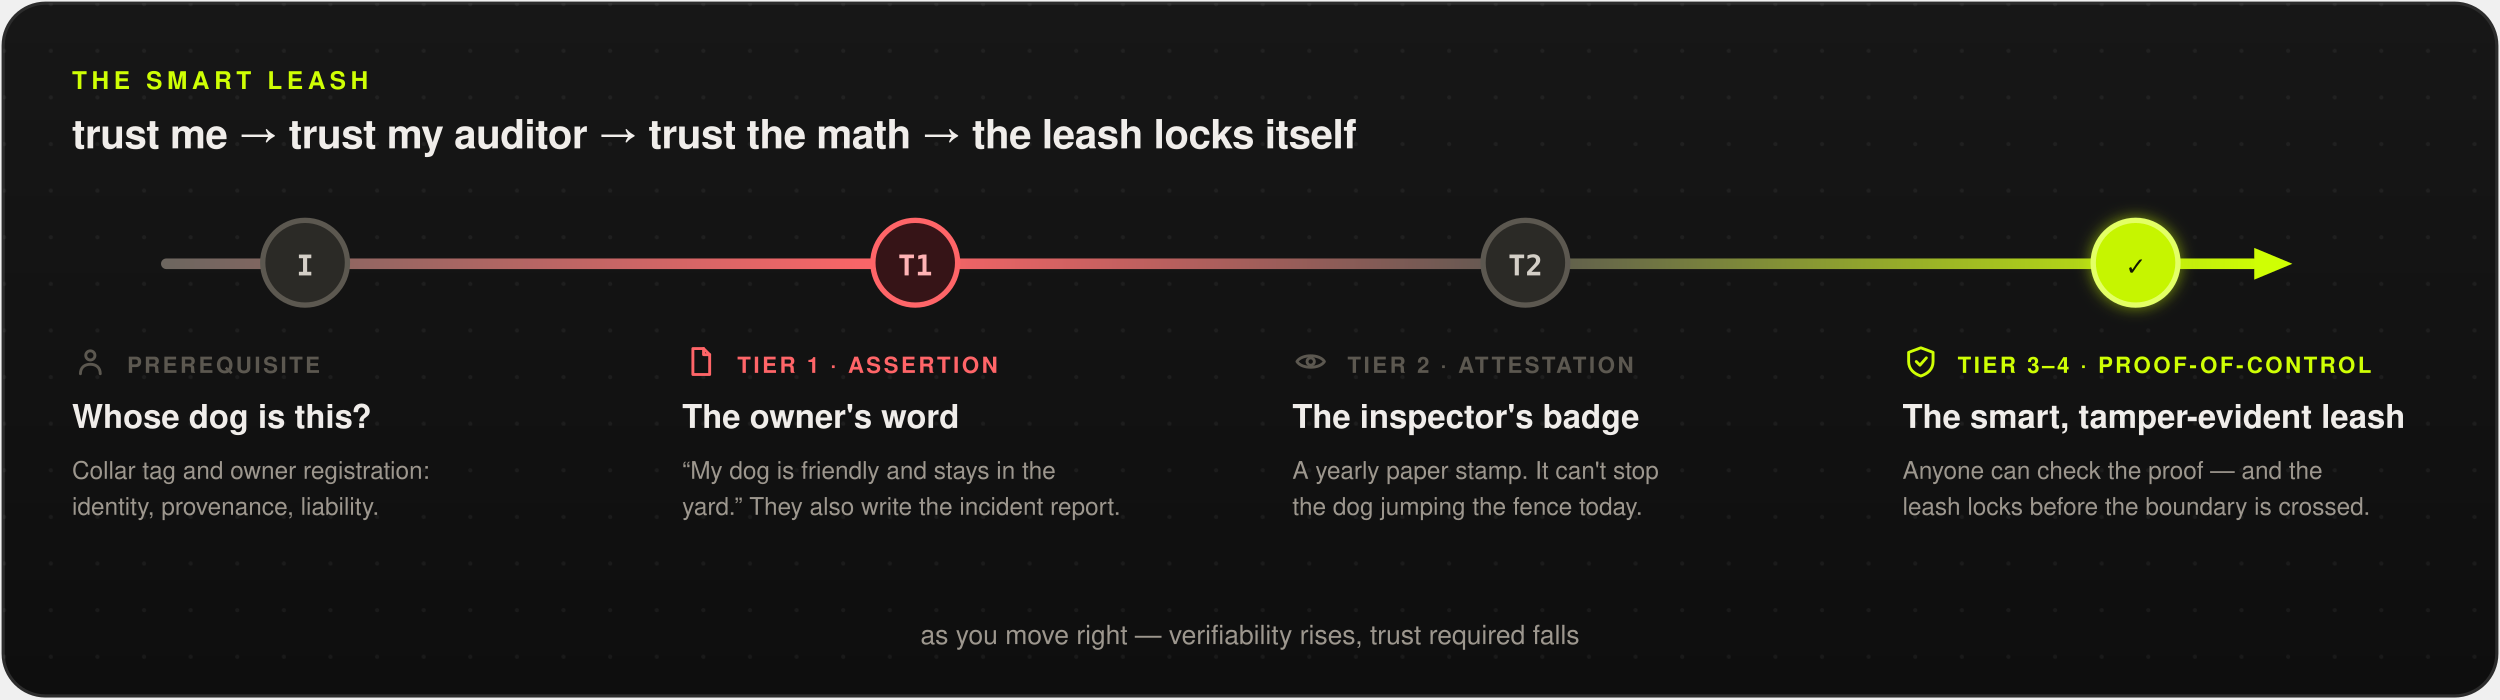
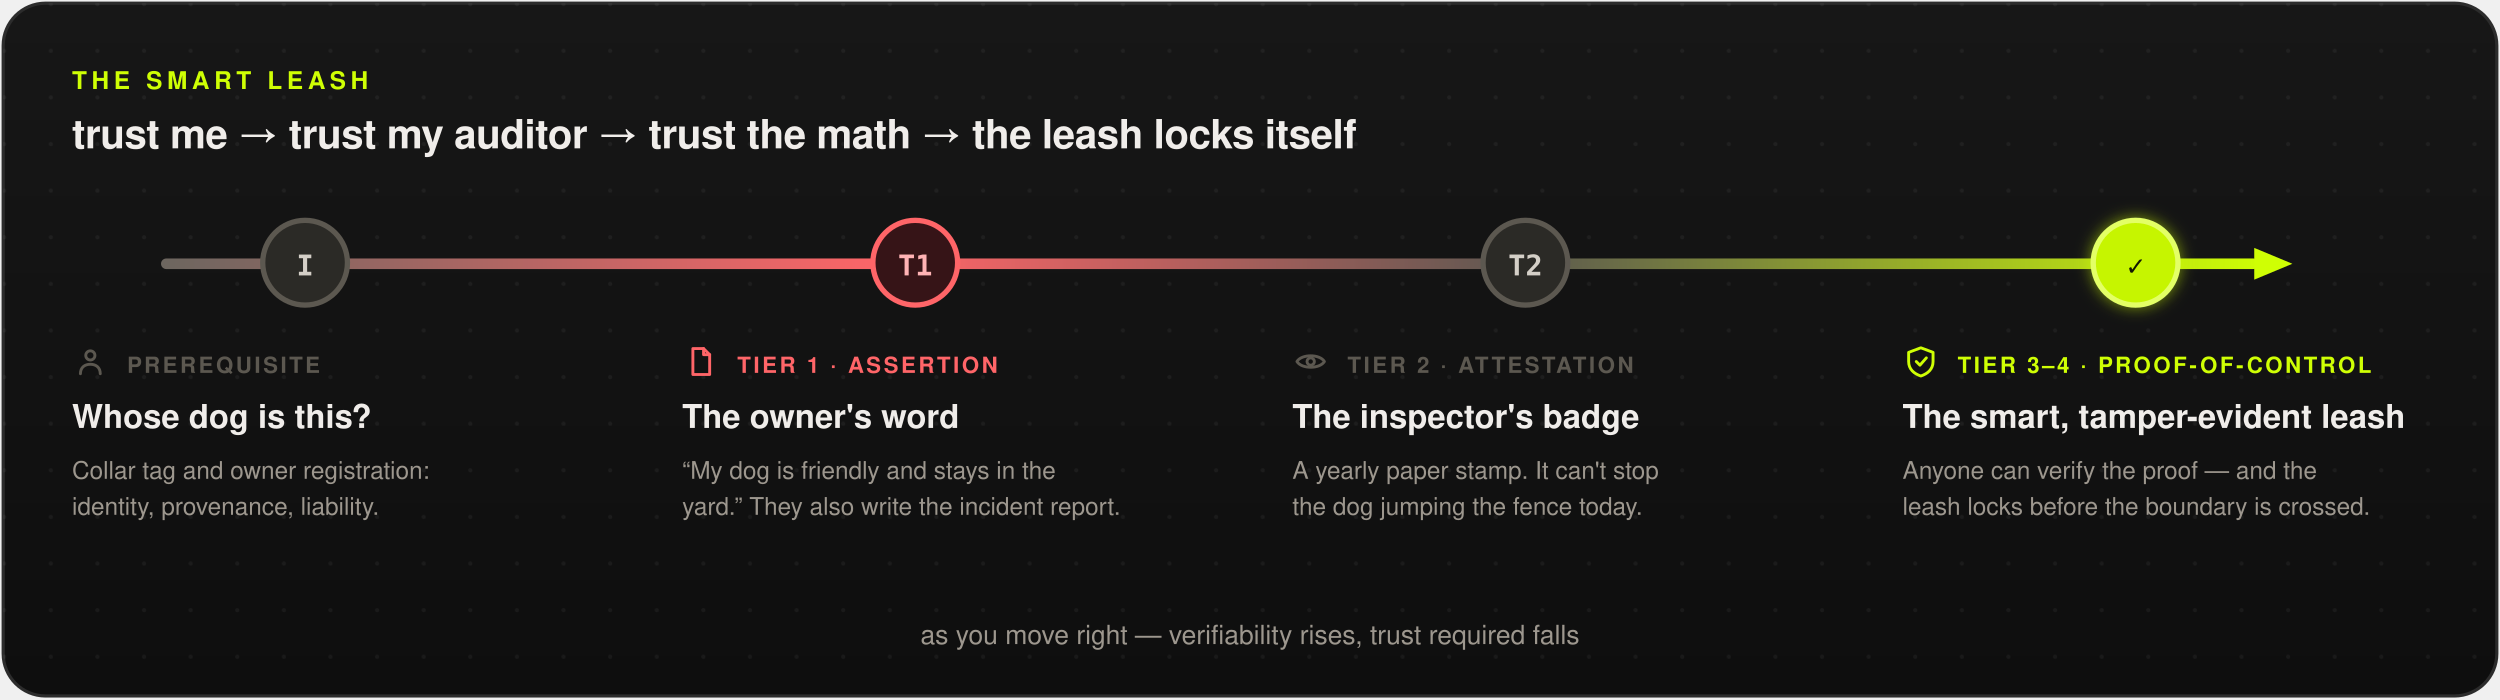
<svg xmlns="http://www.w3.org/2000/svg" width="1180" height="330" viewBox="0 0 1180 330" font-family="Montserrat,'Source Sans 3',-apple-system,'Segoe UI',Helvetica,Arial,sans-serif">
  <defs>
    <linearGradient id="gPanel" x1="0" y1="0" x2="0" y2="1">
      <stop offset="0" stop-color="#171717" />
      <stop offset="1" stop-color="#0e0e0e" />
    </linearGradient>
    <linearGradient id="gCard" x1="0" y1="0" x2="0" y2="1">
      <stop offset="0" stop-color="#242424" />
      <stop offset="1" stop-color="#1b1b1b" />
    </linearGradient>
    <linearGradient id="gWarm" x1="0" y1="0" x2="0" y2="1">
      <stop offset="0" stop-color="#2b2a26" />
      <stop offset="1" stop-color="#22211e" />
    </linearGradient>
    <linearGradient id="gLime" x1="0" y1="0" x2="0" y2="1">
      <stop offset="0" stop-color="#e3ff66" />
      <stop offset="1" stop-color="#c6f500" />
    </linearGradient>
    <linearGradient id="gTint" x1="0" y1="0" x2="0" y2="1">
      <stop offset="0" stop-color="#2a3608" />
      <stop offset="1" stop-color="#1e2704" />
    </linearGradient>
    <linearGradient id="gRed" x1="0" y1="0" x2="0" y2="1">
      <stop offset="0" stop-color="#361417" />
      <stop offset="1" stop-color="#280f12" />
    </linearGradient>
    <linearGradient id="gInk" x1="0" y1="0" x2="0" y2="1">
      <stop offset="0" stop-color="#e3ff66" />
      <stop offset="1" stop-color="#cfff04" />
    </linearGradient>
    <linearGradient id="gGate" x1="0" y1="0" x2="0" y2="1">
      <stop offset="0" stop-color="#222222" />
      <stop offset="1" stop-color="#151515" />
    </linearGradient>
    <filter id="fShadow" x="-30%" y="-30%" width="160%" height="170%">
      <feDropShadow dx="0" dy="2.5" stdDeviation="4" flood-color="#000000" flood-opacity="0.55" />
    </filter>
    <filter id="fGlow" x="-60%" y="-60%" width="220%" height="220%">
      <feDropShadow dx="0" dy="0" stdDeviation="3.5" flood-color="#cfff04" flood-opacity="0.55" />
    </filter>
    <pattern id="pGrid" width="22" height="22" patternUnits="userSpaceOnUse">
      <circle cx="2" cy="2" r="1" fill="#ffffff" opacity="0.05" />
    </pattern>
  </defs>
  <rect x="1.5" y="1.5" width="1177" height="327" rx="20" fill="url(#gPanel)" stroke="#2c2c2c" stroke-width="1.5" />
  <rect x="1.5" y="1.5" width="1177" height="327" rx="20" fill="url(#pGrid)" />
  <text x="34" y="42" font-size="11.5" font-weight="700" letter-spacing="2.2" fill="#cfff04">THE SMART LEASH</text>
  <text x="34" y="70" font-size="19" font-weight="700" letter-spacing="-0.2" fill="#f0edea">trust me → trust my auditor → trust the math → the leash locks itself</text>
  <defs>
    <linearGradient id="gLeash" x1="0" y1="0" x2="1" y2="0">
      <stop offset="0" stop-color="#6a665f" />
      <stop offset="0.35" stop-color="#ff6568" />
      <stop offset="0.65" stop-color="#5c5850" />
      <stop offset="1" stop-color="#cfff04" />
    </linearGradient>
  </defs>
  <rect x="76" y="122" width="990" height="5" rx="2.5" fill="url(#gLeash)" />
  <polygon points="1082,124.5 1064,117 1064,132" fill="#cfff04" />
  <circle cx="144" cy="124" r="20" fill="#2b2a26" stroke="#5c5850" stroke-width="2.5" />
  <text x="144" y="130" font-size="13.5" fill="#d4cfc7" text-anchor="middle" font-weight="700" font-family="ui-monospace,'SF Mono',Menlo,Consolas,monospace">I</text>
  <g transform="translate(34,162) scale(0.72)" fill="none" stroke="#5c5850" stroke-width="1.9" stroke-linecap="round" stroke-linejoin="round">
    <path d="M12 8 m-3 0 a3 3 0 1 0 6 0 a3 3 0 1 0 -6 0" />
    <path d="M5.5 20 C5.5 15.8 8.4 13.8 12 13.8 C15.6 13.8 18.5 15.8 18.5 20" />
  </g>
  <text x="60" y="176" font-size="10.5" fill="#5c5850" text-anchor="start" font-weight="700" letter-spacing="1.2">PREREQUISITE</text>
  <text x="34" y="202" font-size="15.5" fill="#f0edea" text-anchor="start" font-weight="700">Whose dog is this?</text>
  <text x="34" y="226" font-size="11.5" fill="#9d978e" text-anchor="start">Collar tag and owner registration:</text>
  <text x="34" y="243" font-size="11.5" fill="#9d978e" text-anchor="start">identity, provenance, liability.</text>
  <circle cx="432" cy="124" r="20" fill="#361417" stroke="#ff6568" stroke-width="2.5" />
  <text x="432" y="130" font-size="13.5" fill="#ffb3b5" text-anchor="middle" font-weight="700" font-family="ui-monospace,'SF Mono',Menlo,Consolas,monospace">T1</text>
  <g transform="translate(322,162) scale(0.72)" fill="none" stroke="#ff6568" stroke-width="1.9" stroke-linecap="round" stroke-linejoin="round">
    <path d="M7 3.5 H14 L18 7.5 V20.5 H7 Z" />
    <path d="M14 3.5 V7.5 H18" />
  </g>
  <text x="348" y="176" font-size="10.5" fill="#ff6568" text-anchor="start" font-weight="700" letter-spacing="1.2">TIER 1 · ASSERTION</text>
  <text x="322" y="202" font-size="15.5" fill="#f0edea" text-anchor="start" font-weight="700">The owner's word</text>
  <text x="322" y="226" font-size="11.5" fill="#9d978e" text-anchor="start">“My dog is friendly and stays in the</text>
  <text x="322" y="243" font-size="11.5" fill="#9d978e" text-anchor="start">yard.” They also write the incident report.</text>
  <circle cx="720" cy="124" r="20" fill="#2b2a26" stroke="#5c5850" stroke-width="2.5" />
  <text x="720" y="130" font-size="13.5" fill="#d4cfc7" text-anchor="middle" font-weight="700" font-family="ui-monospace,'SF Mono',Menlo,Consolas,monospace">T2</text>
  <g transform="translate(610,162) scale(0.72)" fill="none" stroke="#5c5850" stroke-width="1.9" stroke-linecap="round" stroke-linejoin="round">
    <path d="M3 12 C6 7 18 7 21 12 C18 17 6 17 3 12 Z" />
    <path d="M12 12 m-2.4 0 a2.4 2.4 0 1 0 4.8 0 a2.4 2.4 0 1 0 -4.8 0" />
  </g>
  <text x="636" y="176" font-size="10.5" fill="#5c5850" text-anchor="start" font-weight="700" letter-spacing="1.2">TIER 2 · ATTESTATION</text>
  <text x="610" y="202" font-size="15.5" fill="#f0edea" text-anchor="start" font-weight="700">The inspector's badge</text>
  <text x="610" y="226" font-size="11.5" fill="#9d978e" text-anchor="start">A yearly paper stamp. It can't stop</text>
  <text x="610" y="243" font-size="11.5" fill="#9d978e" text-anchor="start">the dog jumping the fence today.</text>
  <circle cx="1008" cy="124" r="20" fill="#c6f500" stroke="#e3ff66" stroke-width="2.5" filter="url(#fGlow)" />
  <text x="1008" y="130" font-size="13.5" fill="#131800" text-anchor="middle" font-weight="700" font-family="ui-monospace,'SF Mono',Menlo,Consolas,monospace">✓</text>
  <g transform="translate(898,162) scale(0.72)" fill="none" stroke="#cfff04" stroke-width="1.9" stroke-linecap="round" stroke-linejoin="round">
    <path d="M12 3 L20 6 V12 C20 17 16.5 20 12 21.5 C7.5 20 4 17 4 12 V6 Z" />
    <path d="M9 12 L11.4 14.4 L15.6 9.6" />
  </g>
  <text x="924" y="176" font-size="10.5" fill="#cfff04" text-anchor="start" font-weight="700" letter-spacing="1.2">TIER 3–4 · PROOF-OF-CONTROL</text>
  <text x="898" y="202" font-size="15.5" fill="#f0edea" text-anchor="start" font-weight="700">The smart, tamper-evident leash</text>
-   <text x="898" y="226" font-size="11.5" fill="#9d978e" text-anchor="start">Anyone can check the proof — and the</text>
+   <text x="898" y="226" font-size="11.5" fill="#9d978e" text-anchor="start">Anyone can verify the proof — and the</text>
  <text x="898" y="243" font-size="11.5" fill="#9d978e" text-anchor="start">leash locks before the boundary is crossed.</text>
  <text x="590.0" y="304" font-size="12.5" fill="#9d978e" text-anchor="middle">as you move right — verifiability rises, trust required falls</text>
</svg>
